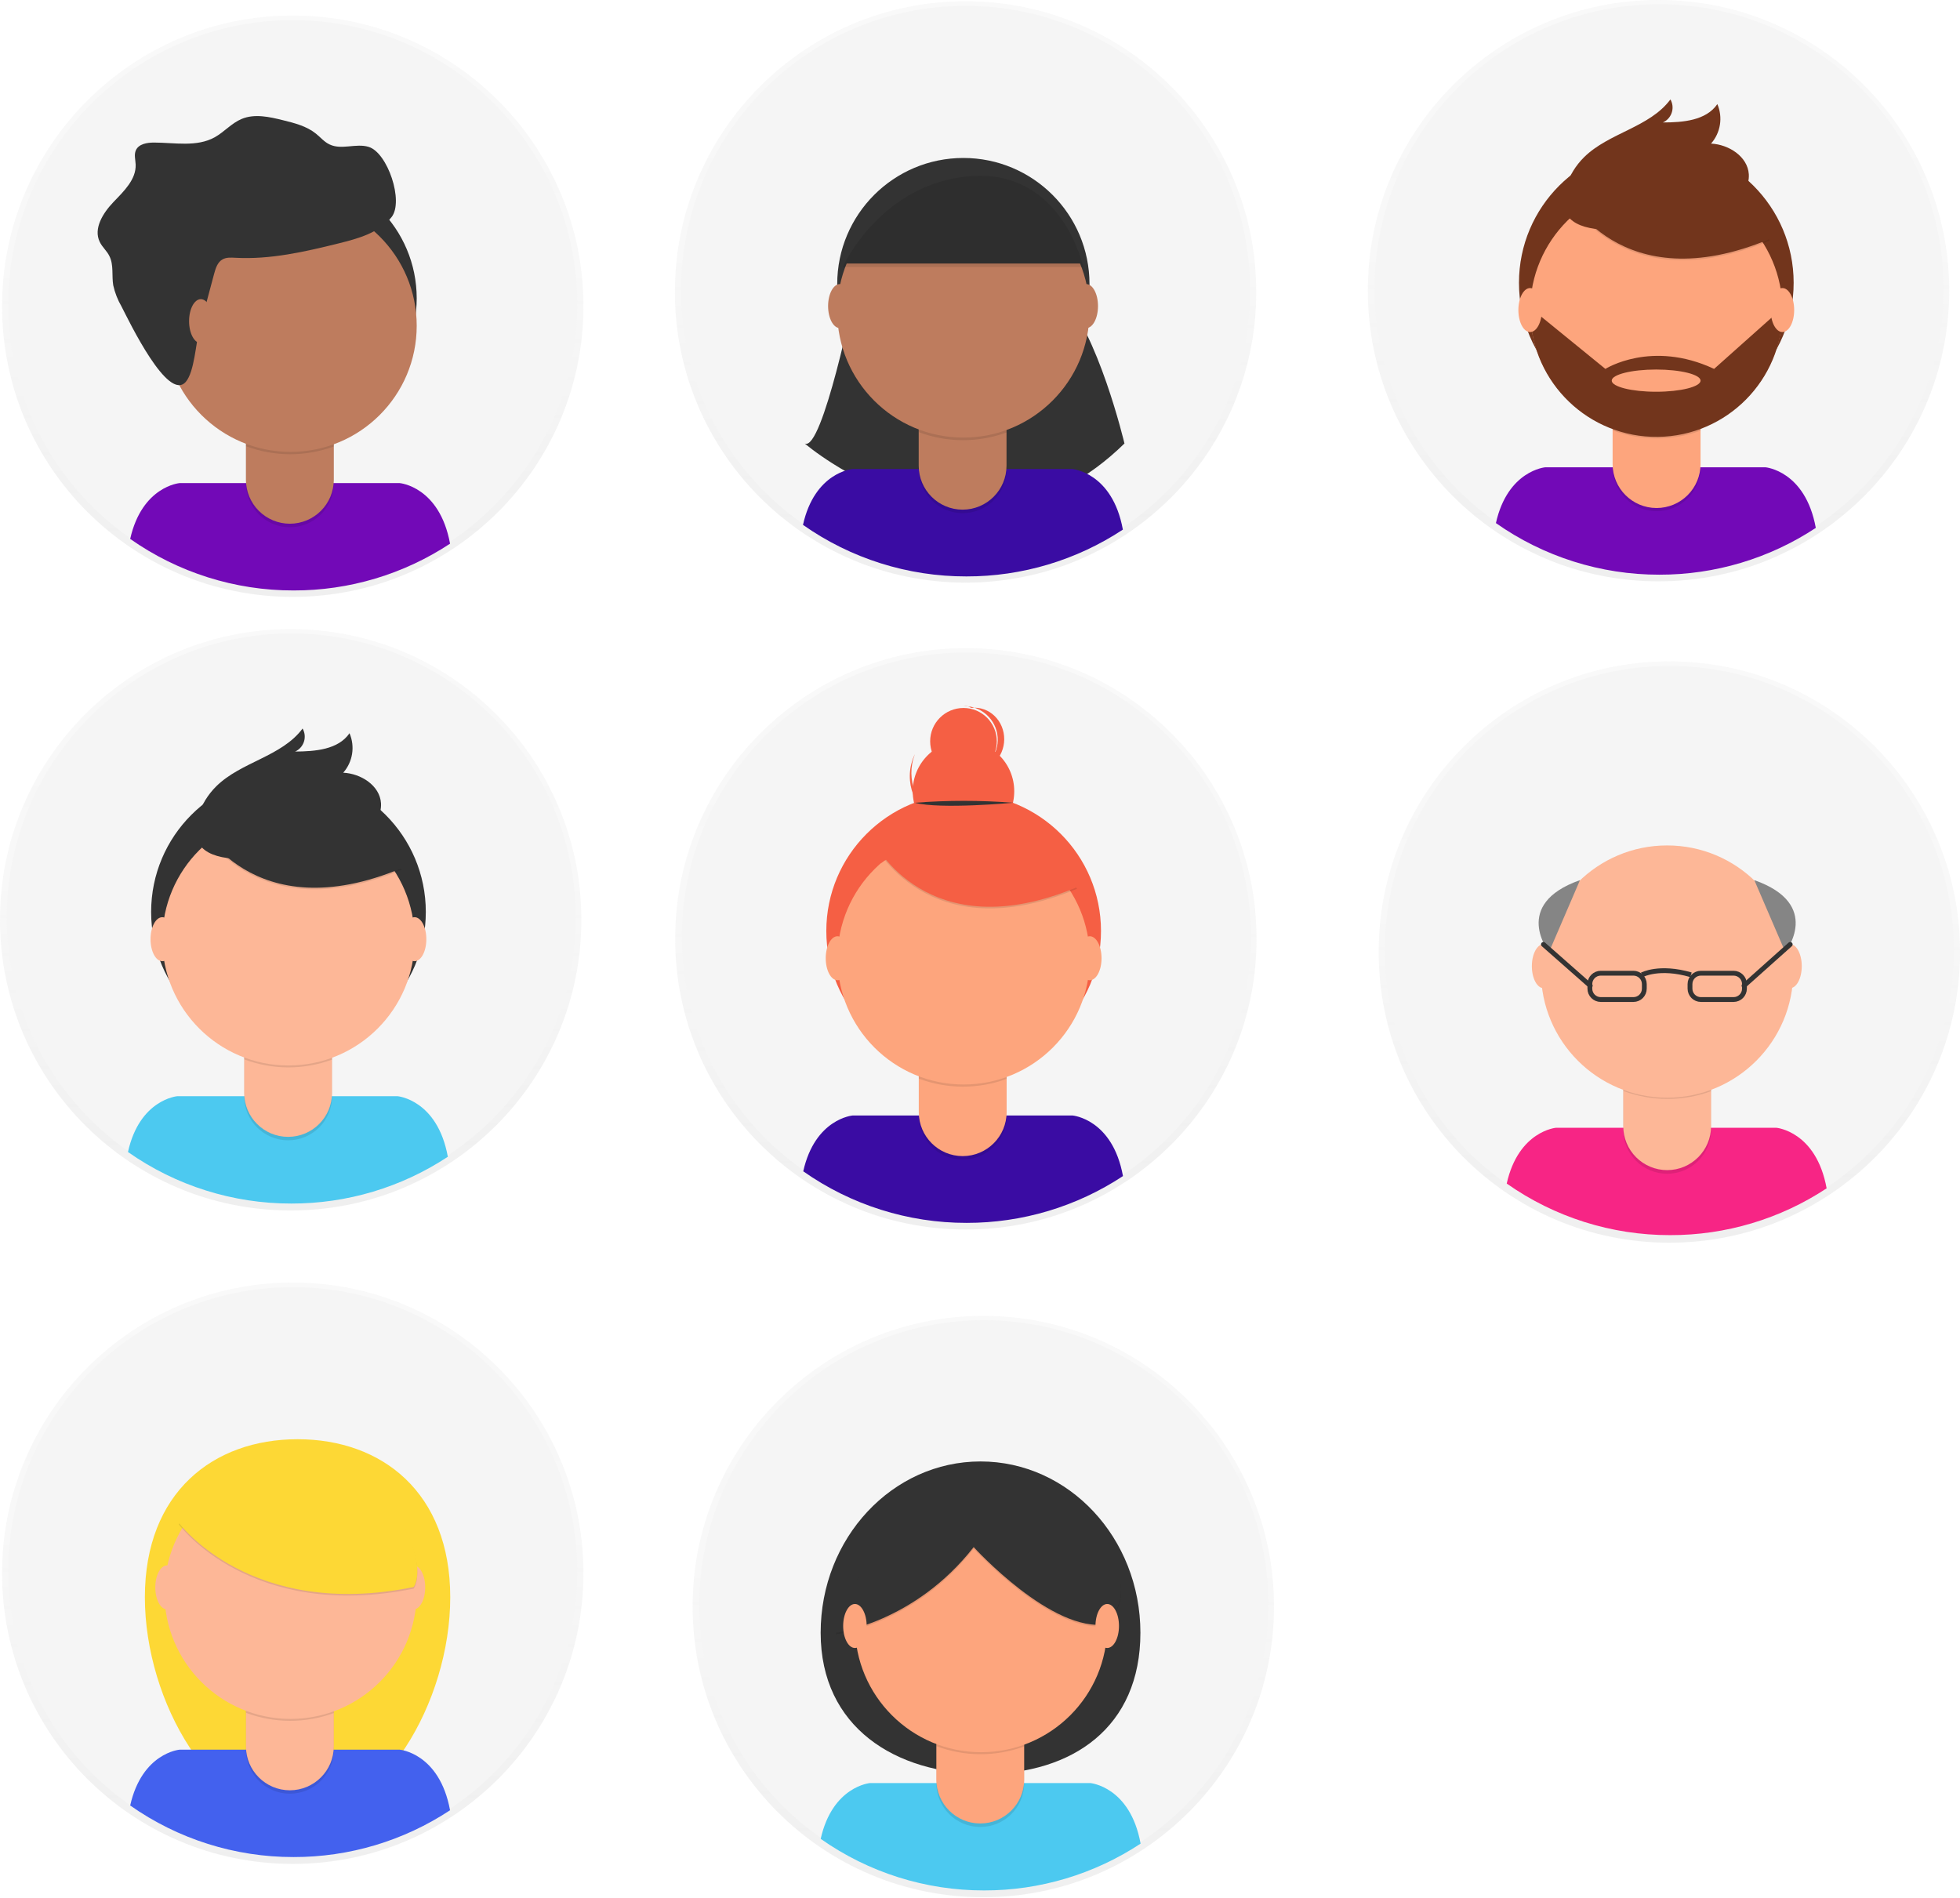
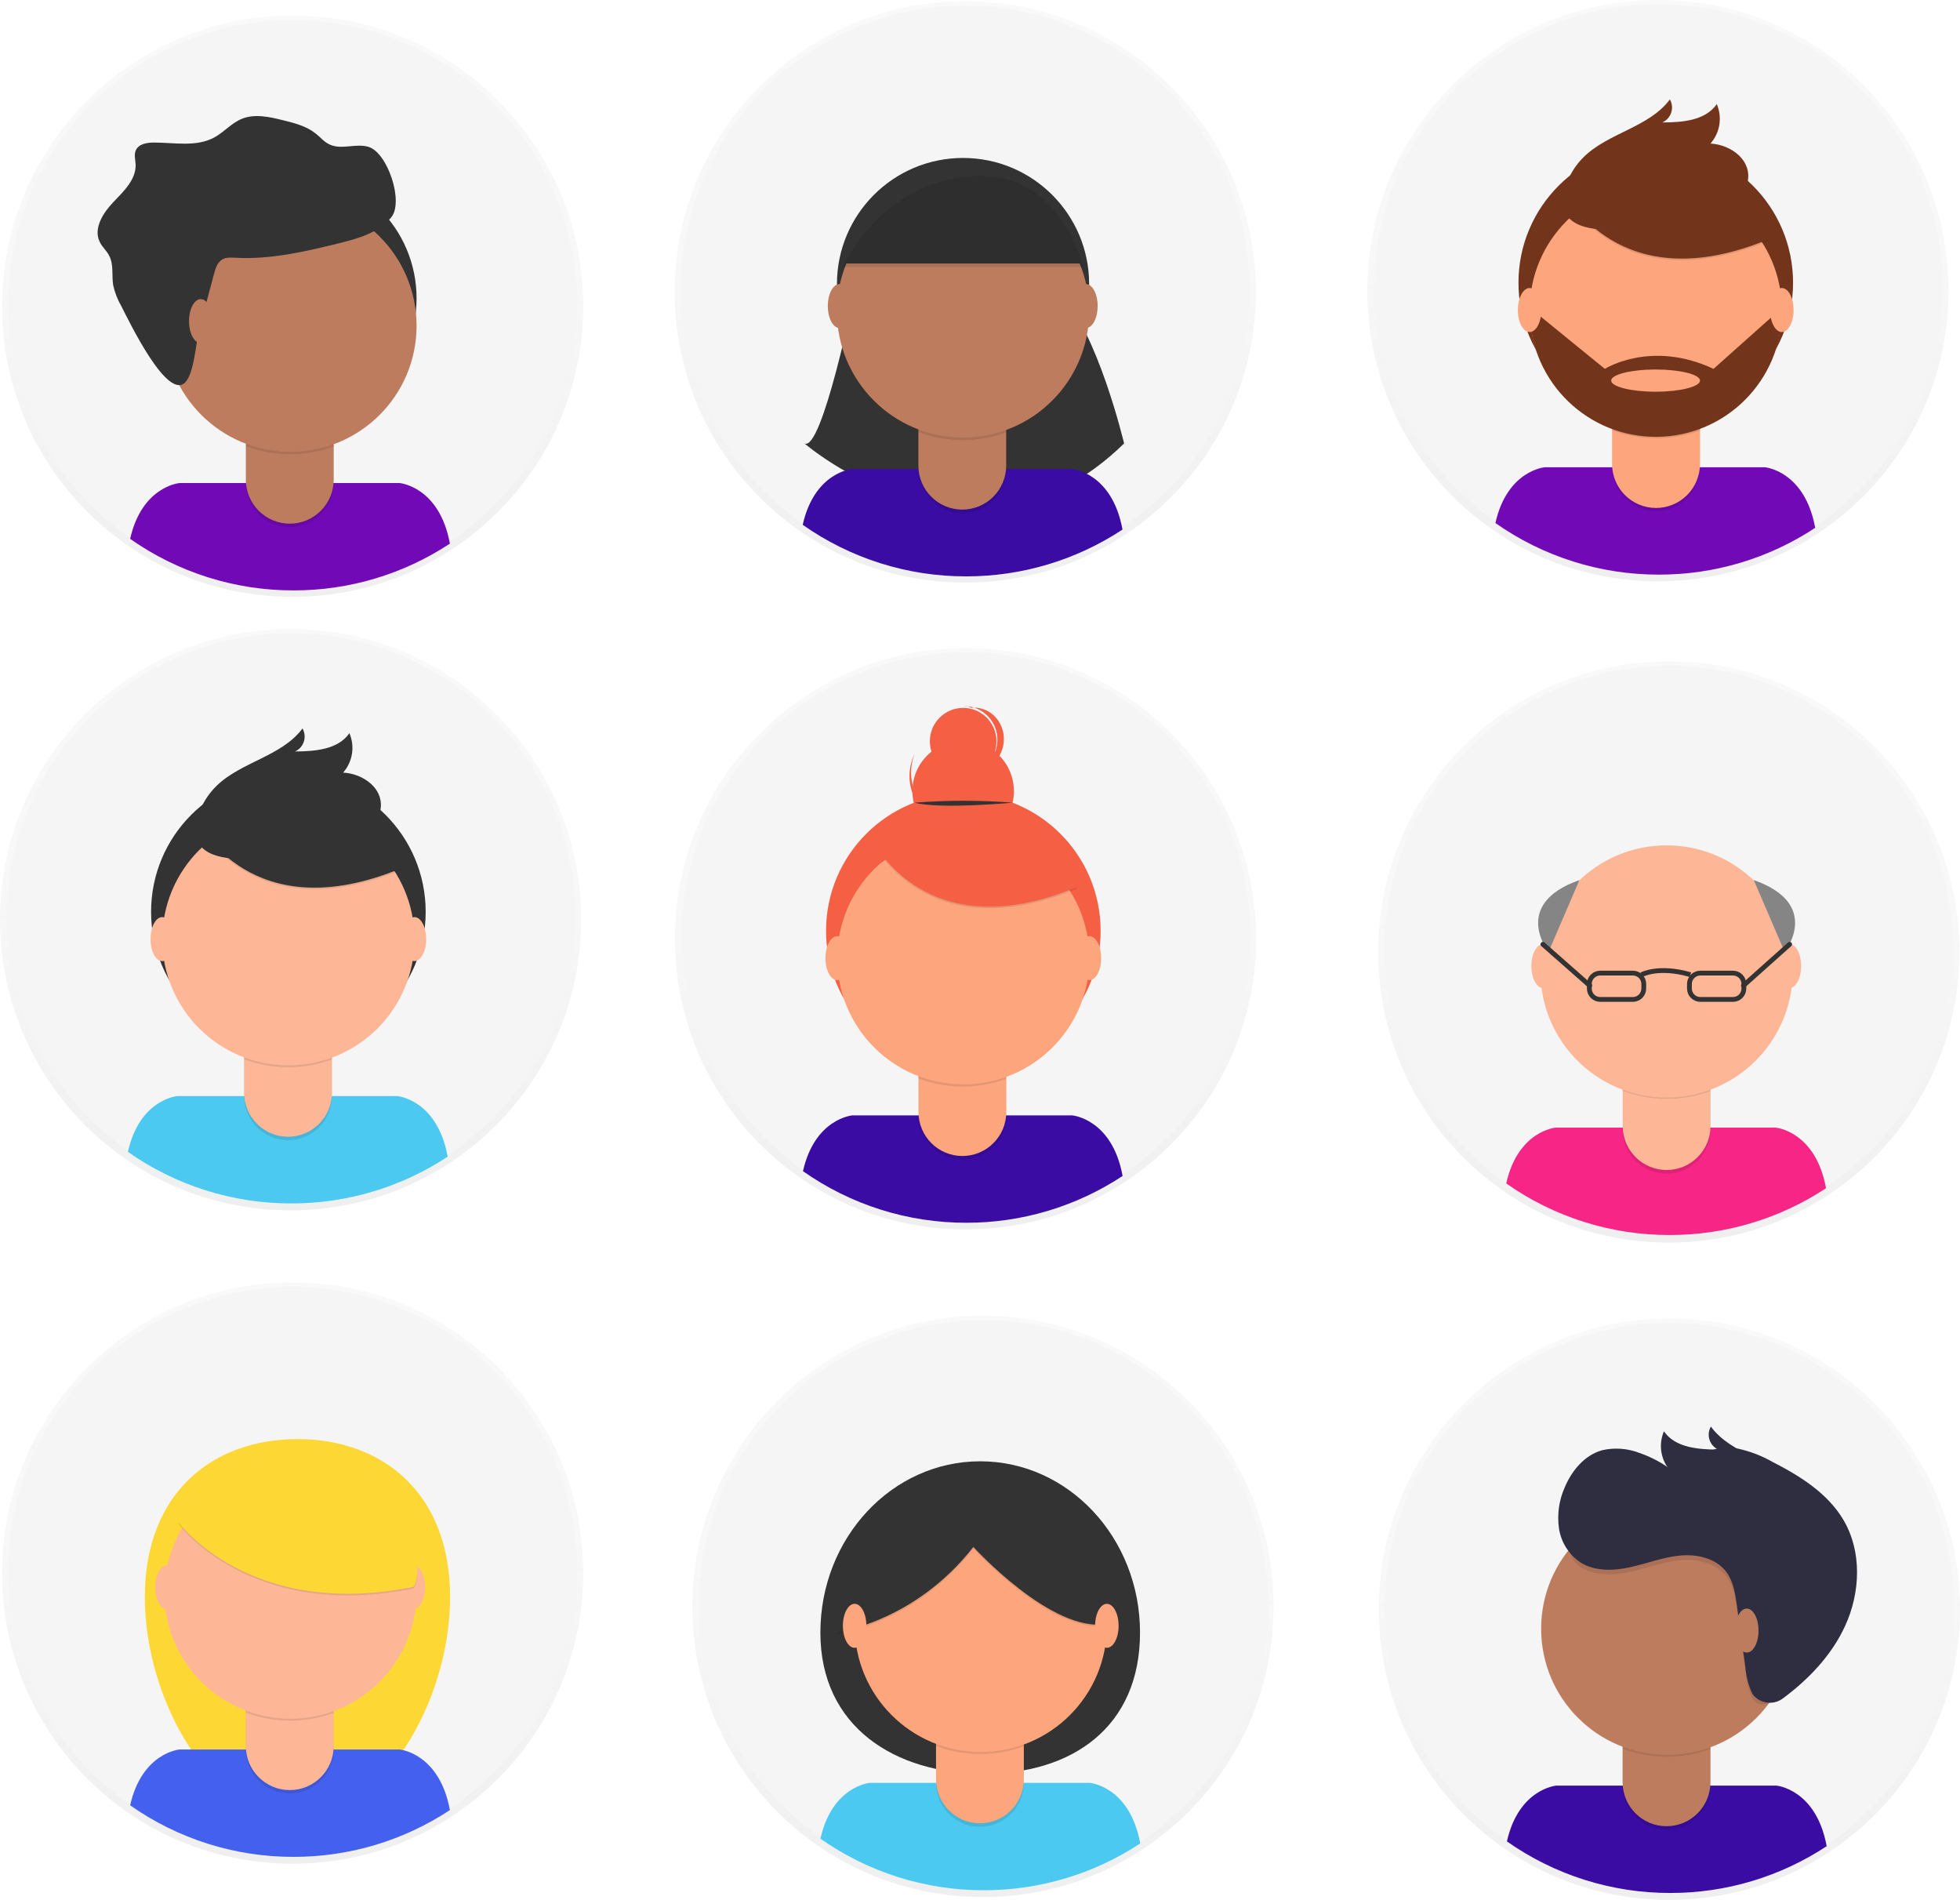
- <svg xmlns="http://www.w3.org/2000/svg" xmlns:xlink="http://www.w3.org/1999/xlink" viewBox="0 0 814.04 788">
+ <svg xmlns="http://www.w3.org/2000/svg" xmlns:xlink="http://www.w3.org/1999/xlink" viewBox="0 0 814.31 789.16">
  <defs>
-     <linearGradient id="linear-gradient" x1="-442.41" y1="2052.09" x2="-442.41" y2="2293.54" gradientTransform="matrix(1, 0, 0, -1, 564, 2300)" gradientUnits="userSpaceOnUse">
+     <linearGradient id="linear-gradient" x1="-442.41" y1="2038.09" x2="-442.41" y2="2279.54" gradientTransform="matrix(1, 0, 0, -1, 564, 2286)" gradientUnits="userSpaceOnUse">
      <stop offset="0" stop-color="gray" stop-opacity="0.25" />
      <stop offset="0.54" stop-color="gray" stop-opacity="0.12" />
      <stop offset="1" stop-color="gray" stop-opacity="0.1" />
    </linearGradient>
-     <linearGradient id="linear-gradient-2" x1="-162.85" y1="1789.34" x2="-162.85" y2="2030.79" xlink:href="#linear-gradient" />
-     <linearGradient id="linear-gradient-3" x1="-162.97" y1="2058.02" x2="-162.97" y2="2299.47" xlink:href="#linear-gradient" />
-     <linearGradient id="linear-gradient-4" x1="124.82" y1="2058.55" x2="124.82" y2="2300" xlink:href="#linear-gradient" />
-     <linearGradient id="linear-gradient-5" x1="-443.27" y1="1797.24" x2="-443.27" y2="2038.69" xlink:href="#linear-gradient" />
-     <linearGradient id="linear-gradient-6" x1="129.32" y1="1783.86" x2="129.32" y2="2025.31" xlink:href="#linear-gradient" />
-     <linearGradient id="linear-gradient-7" x1="-442.41" y1="1525.84" x2="-442.41" y2="1767.29" xlink:href="#linear-gradient" />
-     <linearGradient id="linear-gradient-8" x1="-155.61" y1="1512" x2="-155.61" y2="1753.45" xlink:href="#linear-gradient" />
+     <linearGradient id="linear-gradient-2" x1="-162.85" y1="1775.34" x2="-162.85" y2="2016.79" xlink:href="#linear-gradient" />
+     <linearGradient id="linear-gradient-3" x1="-162.97" y1="2044.02" x2="-162.97" y2="2285.47" xlink:href="#linear-gradient" />
+     <linearGradient id="linear-gradient-4" x1="124.82" y1="2044.55" x2="124.82" y2="2286" xlink:href="#linear-gradient" />
+     <linearGradient id="linear-gradient-5" x1="-443.27" y1="1783.24" x2="-443.27" y2="2024.69" xlink:href="#linear-gradient" />
+     <linearGradient id="linear-gradient-6" x1="129.32" y1="1769.86" x2="129.32" y2="2011.31" xlink:href="#linear-gradient" />
+     <linearGradient id="linear-gradient-7" x1="-442.41" y1="1511.84" x2="-442.41" y2="1753.29" xlink:href="#linear-gradient" />
+     <linearGradient id="linear-gradient-8" x1="129.59" y1="1496.84" x2="129.59" y2="1738.29" xlink:href="#linear-gradient" />
+     <linearGradient id="linear-gradient-9" x1="-155.61" y1="1498" x2="-155.61" y2="1739.45" xlink:href="#linear-gradient" />
  </defs>
  <g id="Layer_2" data-name="Layer 2">
    <g id="Layer_2-2" data-name="Layer 2">
      <g style="opacity:0.5">
        <circle cx="121.59" cy="127.18" r="120.73" style="fill:url(#linear-gradient)" />
      </g>
      <circle cx="121.59" cy="126.53" r="118.17" style="fill:#f5f5f5" />
      <path d="M121.92,245.24a117.61,117.61,0,0,0,65-19.43C182.53,202,166,200.65,166,200.65H74.59S59,201.93,54.07,223.83A117.61,117.61,0,0,0,121.92,245.24Z" style="fill:#7209b7" />
      <circle cx="120.68" cy="123.92" r="52.39" style="fill:#333" />
      <path d="M102.14,171.46h36.49v29.28A18.24,18.24,0,0,1,120.39,219h0a18.25,18.25,0,0,1-18.24-18.28h0V171.46Z" style="opacity:0.1;isolation:isolate" />
      <path d="M105.62,170h29.52a3.49,3.49,0,0,1,3.49,3.49h0v25.75a18.26,18.26,0,0,1-18.24,18.28h0a18.25,18.25,0,0,1-18.24-18.28h0V173.49A3.49,3.49,0,0,1,105.62,170Z" style="fill:#be7c5e" />
      <path d="M102.15,185.33a52.39,52.39,0,0,0,36.48.11V181H102.15Z" style="opacity:0.1;isolation:isolate" />
      <circle cx="120.68" cy="135.3" r="52.39" style="fill:#be7c5e" />
      <path d="M88.94,113.69c.62-2.26,1.39-4.75,3.42-5.92,1.6-.94,3.59-.8,5.45-.7,14.48.79,28.83-2.51,42.92-6,8.05-2,16.66-4.37,21.87-10.86S161,63.37,153.09,61c-5.21-1.59-11.25,1.38-16.19-1-2.19-1-3.81-3-5.71-4.51-3.88-3.12-8.87-4.38-13.7-5.57-5.65-1.4-11.76-2.76-17.12-.52C96.2,51.13,93.16,54.78,89.21,57c-7.51,4.17-16.66,2.23-25.27,2.21-2.91,0-6.37.58-7.53,3.25-.78,1.81-.16,3.87-.07,5.84.25,6.25-4.91,11.12-9.23,15.63s-8.41,11-5.68,16.55c1,2.14,3,3.75,4,5.87,1.87,3.66.93,8.09,1.6,12.14a30.51,30.51,0,0,0,3.41,8.75c3.21,6.25,19.33,39.9,26.73,31.35,3.59-4.17,4.17-16.21,5.62-21.63Q85.82,125.24,88.94,113.69Z" style="fill:#333" />
      <ellipse cx="83.41" cy="133.39" rx="4.88" ry="9.14" style="fill:#be7c5e" />
      <g style="opacity:0.5">
        <circle cx="401.15" cy="389.94" r="120.73" style="fill:url(#linear-gradient-2)" />
      </g>
      <circle cx="401.38" cy="389.17" r="118.17" style="fill:#f5f5f5" />
      <path d="M401.48,507.91a117.59,117.59,0,0,0,64.92-19.44c-4.35-23.79-20.93-25.16-20.93-25.16H354.13s-15.62,1.29-20.52,23.18A117.61,117.61,0,0,0,401.48,507.91Z" style="fill:#3a0ca3" />
      <circle cx="400.23" cy="386.68" r="57.04" style="fill:#f55f44" />
      <path d="M381.59,434.13h36.49v29.24a18.26,18.26,0,0,1-18.24,18.27h0a18.25,18.25,0,0,1-18.24-18.27h0V434.13Z" style="opacity:0.1;isolation:isolate" />
      <path d="M385.07,432.67h29.52a3.49,3.49,0,0,1,3.49,3.49h0v25.75a18.26,18.26,0,0,1-18.24,18.27h0a18.25,18.25,0,0,1-18.24-18.27h0V436.16a3.48,3.48,0,0,1,3.48-3.49h0Z" style="fill:#fda57d" />
      <path d="M381.6,448a52.39,52.39,0,0,0,36.48.1v-4.49H381.6Z" style="opacity:0.1;isolation:isolate" />
      <circle cx="400.23" cy="398.05" r="52.39" style="fill:#fda57d" />
      <circle cx="400.16" cy="328.65" r="21.08" style="fill:#f55f44" />
      <circle cx="400.16" cy="307.89" r="13.84" style="fill:#f55f44" />
      <path d="M391,340.22a21.08,21.08,0,0,1-11-27c-.15.29-.29.59-.43.89a21.09,21.09,0,0,0,38.48,17.26c.14-.3.26-.6.39-.91A21.09,21.09,0,0,1,391,340.22Z" style="fill:#f55f44" />
      <path d="M362.93,350.4S385,395.2,447.3,369.15l-14.5-22.74-25.7-9.23Z" style="opacity:0.1;isolation:isolate" />
      <path d="M362.93,349.74S385,394.53,447.3,368.49l-14.5-22.74-25.7-9.23Z" style="fill:#f55f44" />
      <path d="M379.94,333.42a262.26,262.26,0,0,1,40.81,0S390.6,336.23,379.94,333.42Z" style="fill:#333" />
      <path d="M403.32,294a3.87,3.87,0,0,0-3.12-.73h.8a14,14,0,0,1,13.39,14.4,13.85,13.85,0,0,1-11.31,13.16,13.84,13.84,0,0,0,14-13.71c.07-7.64-6.07-13.89-13.71-13.12Z" style="fill:#f55f44" />
      <ellipse cx="347.83" cy="398" rx="4.88" ry="9.14" style="fill:#fda57d" />
      <ellipse cx="452.62" cy="398" rx="4.88" ry="9.14" style="fill:#fda57d" />
      <polygon points="359.62 351.06 369.84 345.79 372.14 354.24 365.88 358.5 359.62 351.06" style="fill:#f55f44" />
      <g style="opacity:0.5">
        <circle cx="401.03" cy="121.26" r="120.73" style="fill:url(#linear-gradient-3)" />
      </g>
      <circle cx="401.03" cy="120.6" r="118.17" style="fill:#f5f5f5" />
      <path d="M354.94,121.85s-13.4,66-20.71,62.35c0,0,70.52,60.92,132.79,0,0,0-11-46.52-26.8-62.35Z" style="fill:#333" />
      <path d="M401.36,239.41a117.67,117.67,0,0,0,65-19.44c-4.36-23.79-20.93-25.16-20.93-25.16H354S338.39,196.09,333.5,218A117.58,117.58,0,0,0,401.36,239.41Z" style="fill:#3a0ca3" />
      <circle cx="400.11" cy="118" r="52.39" style="fill:#333" />
      <path d="M381.55,165.63h36.53v29.24a18.27,18.27,0,0,1-18.23,18.27h0a18.26,18.26,0,0,1-18.25-18.27V165.63Z" style="opacity:0.1;isolation:isolate" />
      <path d="M385,164.17h29.55a3.49,3.49,0,0,1,3.49,3.49h0v25.75a18.27,18.27,0,0,1-18.23,18.27h0a18.26,18.26,0,0,1-18.25-18.27h0V167.65A3.48,3.48,0,0,1,385,164.17Z" style="fill:#be7c5e" />
      <path d="M381.6,179.5a52.39,52.39,0,0,0,36.48.1v-4.49H381.6Z" style="opacity:0.1;isolation:isolate" />
      <circle cx="400.11" cy="129.36" r="52.39" style="fill:#be7c5e" />
      <path d="M350,109.44h99.9s-8.53-40.33-46.29-37.76S350,109.44,350,109.44Z" style="fill:#333" />
      <ellipse cx="348.81" cy="127.13" rx="4.88" ry="9.14" style="fill:#be7c5e" />
      <ellipse cx="451.15" cy="127.13" rx="4.88" ry="9.14" style="fill:#be7c5e" />
      <path d="M350,110.9h99.9s-8.53-40.33-46.29-37.76S350,110.9,350,110.9Z" style="opacity:0.1;isolation:isolate" />
      <g style="opacity:0.5">
        <circle cx="688.82" cy="120.73" r="120.73" style="fill:url(#linear-gradient-4)" />
      </g>
      <circle cx="689.05" cy="119.94" r="118.17" style="fill:#f5f5f5" />
      <path d="M689.15,238.69a117.56,117.56,0,0,0,65-19.44c-4.36-23.8-20.93-25.17-20.93-25.17H641.82s-15.63,1.28-20.53,23.18A117.66,117.66,0,0,0,689.15,238.69Z" style="fill:#7209b7" />
      <circle cx="687.91" cy="117.45" r="57.04" style="fill:#72351c" />
      <path d="M669.79,164.9h36.49v29.16a18.22,18.22,0,0,1-18.21,18.26h0A18.23,18.23,0,0,1,669.8,194.1V164.9Z" style="opacity:0.1;isolation:isolate" />
      <path d="M673.27,163.44h29.52a3.49,3.49,0,0,1,3.49,3.49v25.75A18.26,18.26,0,0,1,688,211h0a18.26,18.26,0,0,1-18.24-18.27V166.93a3.48,3.48,0,0,1,3.48-3.49Z" style="fill:#fda57d" />
      <path d="M669.8,178.77a52.39,52.39,0,0,0,36.48.1v-4.49H669.8Z" style="opacity:0.1;isolation:isolate" />
      <circle cx="687.91" cy="128.83" r="52.39" style="fill:#fda57d" />
      <path d="M650.6,81.18S672.67,126,735,99.93l-14.5-22.74L694.78,68Z" style="opacity:0.1;isolation:isolate" />
      <path d="M650.6,80.53S672.67,125.32,735,99.28l-14.5-22.74-25.7-9.23Z" style="fill:#72351c" />
      <path d="M650.4,77.49a30.25,30.25,0,0,1,7.5-12.19c10.3-10.19,27.2-12.34,35.87-24a6.78,6.78,0,0,1-2.52,9.25c-.2.11-.4.22-.61.31,8.33,0,17.93-.78,22.62-7.62a15.54,15.54,0,0,1-2.62,16.4C718,60,725.85,65,726.33,72.36c.31,4.89-2.75,9.53-6.78,12.34s-8.89,4.08-13.68,5.12C691.89,92.94,641.27,105.87,650.4,77.49Z" style="fill:#72351c" />
      <path d="M740.3,129.14h-1.39l-27,24.08c-26-12.19-45.15,0-45.15,0l-28.33-23.07-2.86.36a52.39,52.39,0,0,0,104.76-1.34Zm-52.46,33.57c-10.19,0-18.45-2.09-18.45-4.62s8.26-4.61,18.45-4.61,18.45,2.08,18.45,4.61-8.26,4.62-18.46,4.62Z" style="fill:#72351c" />
      <ellipse cx="635.5" cy="128.78" rx="4.88" ry="9.14" style="fill:#fda57d" />
      <ellipse cx="740.29" cy="128.78" rx="4.88" ry="9.14" style="fill:#fda57d" />
      <g style="opacity:0.5">
        <circle cx="120.73" cy="382.03" r="120.73" style="fill:url(#linear-gradient-5)" />
      </g>
      <circle cx="120.95" cy="381.26" r="118.17" style="fill:#f5f5f5" />
      <path d="M121.06,499.88A117.6,117.6,0,0,0,186,480.45c-4.35-23.8-20.93-25.16-20.93-25.16H73.67S58,456.57,53.15,478.47A117.63,117.63,0,0,0,121.06,499.88Z" style="fill:#4cc9f0" />
      <circle cx="119.81" cy="378.77" r="57.04" style="fill:#333" />
      <path d="M101.41,426.1H137.9v29.28a18.24,18.24,0,0,1-18.24,18.24h0a18.26,18.26,0,0,1-18.24-18.28h0V426.1Z" style="opacity:0.1;isolation:isolate" />
      <path d="M105.07,424.64h29.35a3.49,3.49,0,0,1,3.48,3.49h0v25.81a18.24,18.24,0,0,1-18.24,18.24h0a18.25,18.25,0,0,1-18.24-18.26h0V428.12a3.49,3.49,0,0,1,3.49-3.49h.16Z" style="fill:#fdb797" />
      <path d="M101.42,440a52.39,52.39,0,0,0,36.48.1v-4.52H101.42Z" style="opacity:0.1;isolation:isolate" />
      <circle cx="119.81" cy="390.15" r="52.39" style="fill:#fdb797" />
      <path d="M82.5,342.49s22.08,44.79,84.38,18.75l-14.5-22.74-25.7-9.23Z" style="opacity:0.1;isolation:isolate" />
      <path d="M82.5,341.83s22.08,44.79,84.38,18.75l-14.5-22.74-25.7-9.23Z" style="fill:#333" />
      <path d="M82.31,338.79a30.18,30.18,0,0,1,7.5-12.2c10.3-10.19,27.2-12.33,35.86-24a6.79,6.79,0,0,1-2.51,9.26c-.2.11-.4.21-.61.3,8.33-.05,17.93-.78,22.61-7.61a15.55,15.55,0,0,1-2.61,16.4c7.35.33,15.21,5.32,15.69,12.67.31,4.9-2.75,9.53-6.78,12.35s-8.9,4.09-13.69,5.15C123.79,354.26,73.18,367.19,82.31,338.79Z" style="fill:#333" />
      <ellipse cx="67.4" cy="390.09" rx="4.88" ry="9.14" style="fill:#fdb797" />
      <ellipse cx="172.19" cy="390.09" rx="4.88" ry="9.14" style="fill:#fdb797" />
      <g style="opacity:0.5">
        <circle cx="693.32" cy="395.42" r="120.73" style="fill:url(#linear-gradient-6)" />
      </g>
      <circle cx="693.32" cy="394.76" r="118.17" style="fill:#f5f5f5" />
      <path d="M693.65,513a117.56,117.56,0,0,0,65-19.44c-4.35-23.79-20.93-25.16-20.93-25.16H646.31s-15.63,1.28-20.53,23.18A117.61,117.61,0,0,0,693.65,513Z" style="fill:#f72585" />
      <path d="M674.18,440h36.48v29.24a18.26,18.26,0,0,1-18.24,18.27h0a18.24,18.24,0,0,1-18.24-18.26h0V440Z" style="opacity:0.1;isolation:isolate" />
      <path d="M677.66,438.51h29.51a3.49,3.49,0,0,1,3.49,3.49v25.75A18.26,18.26,0,0,1,692.42,486h0a18.24,18.24,0,0,1-18.24-18.26h0V442a3.48,3.48,0,0,1,3.48-3.49Z" style="fill:#fdb797" />
      <path d="M674.18,453.11a52.39,52.39,0,0,0,36.48.1v-4.49H674.18Z" style="opacity:0.1;isolation:isolate" />
      <circle cx="692.4" cy="403.53" r="52.39" style="fill:#fdb797" />
      <ellipse cx="641.1" cy="401.29" rx="4.88" ry="9.14" style="fill:#fdb797" />
      <ellipse cx="743.44" cy="401.29" rx="4.88" ry="9.14" style="fill:#fdb797" />
      <rect x="660.31" y="404.21" width="22.62" height="10.94" rx="4.53" style="fill:none;stroke:#333;stroke-miterlimit:10;stroke-width:2px" />
      <rect x="701.9" y="404.21" width="22.62" height="10.94" rx="4.53" style="fill:none;stroke:#333;stroke-miterlimit:10;stroke-width:2px" />
      <path d="M682,404.87s7.1-3.86,20.31,0" style="fill:none;stroke:#333;stroke-miterlimit:10;stroke-width:2px" />
      <path d="M728.62,365.56l12.86,29.87S757.2,375.61,728.62,365.56Z" style="fill:#858585" />
      <line x1="724.33" y1="409.39" x2="743.52" y2="392.25" style="fill:none;stroke:#333;stroke-linecap:round;stroke-linejoin:round;stroke-width:2px" />
      <path d="M656.2,365.56l-12.85,29.87S627.63,375.61,656.2,365.56Z" style="fill:#858585" />
      <line x1="660.48" y1="409.39" x2="641.03" y2="392.25" style="fill:none;stroke:#333;stroke-linecap:round;stroke-linejoin:round;stroke-width:2px" />
      <g style="opacity:0.5">
        <circle cx="121.59" cy="653.43" r="120.73" style="fill:url(#linear-gradient-7)" />
      </g>
      <circle cx="121.59" cy="652.77" r="118.17" style="fill:#f5f5f5" />
      <path d="M187,663.4c0,43.52-28.4,92-63.43,92s-63.4-48.45-63.4-92,28.4-65.63,63.43-65.63S187,619.89,187,663.4Z" style="fill:#fdd835" />
      <path d="M121.92,771.31a117.62,117.62,0,0,0,65-19.44C182.53,728.08,166,726.71,166,726.71H74.59S59,728,54.07,749.89A117.69,117.69,0,0,0,121.92,771.31Z" style="fill:#4361ee" />
      <path d="M102.14,697.53h36.49v29.24A18.26,18.26,0,0,1,120.39,745h0a18.25,18.25,0,0,1-18.24-18.27V697.53Z" style="opacity:0.1;isolation:isolate" />
      <path d="M105.62,696.07h29.52a3.49,3.49,0,0,1,3.49,3.49v25.75a18.26,18.26,0,0,1-18.24,18.27h0a18.25,18.25,0,0,1-18.24-18.27V699.56A3.48,3.48,0,0,1,105.62,696.07Z" style="fill:#fdb797" />
      <path d="M102.15,711.4a52.39,52.39,0,0,0,36.48.1V707H102.15Z" style="opacity:0.1;isolation:isolate" />
      <circle cx="120.68" cy="661.55" r="52.39" style="fill:#fdb797" />
      <ellipse cx="69.38" cy="659.31" rx="4.88" ry="9.14" style="fill:#fdb797" />
      <ellipse cx="171.72" cy="659.31" rx="4.88" ry="9.14" style="fill:#fdb797" />
      <path d="M74.26,633.13s29.62,40.53,97.54,26.69c0,0,7.58-9.23-10.87-37.57S91.07,598.53,74.26,633.13Z" style="opacity:0.1;isolation:isolate" />
      <path d="M74.26,632.47S103.88,673,171.8,659.16c0,0,7.58-9.23-10.87-37.56S91.07,597.88,74.26,632.47Z" style="fill:#fdd835" />
      <g style="opacity:0.5">
-         <circle cx="408.39" cy="667.27" r="120.73" style="fill:url(#linear-gradient-8)" />
+         <circle cx="693.59" cy="668.43" r="120.73" style="fill:url(#linear-gradient-8)" />
+       </g>
+       <circle cx="693.59" cy="667.77" r="118.17" style="fill:#f5f5f5" />
+       <path d="M693.92,786.31a117.62,117.62,0,0,0,65-19.44C754.53,743.08,738,741.71,738,741.71H646.59S631,743,626.07,764.89A117.69,117.69,0,0,0,693.92,786.31Z" style="fill:#3a0ca3" />
+       <path d="M674.14,712.53h36.49v29.24A18.26,18.26,0,0,1,692.39,760h0a18.25,18.25,0,0,1-18.24-18.27V712.53Z" style="opacity:0.1;isolation:isolate" />
+       <path d="M677.62,711.07h29.52a3.49,3.49,0,0,1,3.49,3.49v25.75a18.26,18.26,0,0,1-18.24,18.27h0a18.25,18.25,0,0,1-18.24-18.27V714.56A3.48,3.48,0,0,1,677.62,711.07Z" style="fill:#be7c5e" />
+       <path d="M674.15,726.4a52.39,52.39,0,0,0,36.48.1V722H674.15Z" style="opacity:0.1;isolation:isolate" />
+       <circle cx="692.68" cy="676.55" r="52.39" style="fill:#be7c5e" />
+       <g style="opacity:0.5">
+         <circle cx="408.39" cy="667.27" r="120.73" style="fill:url(#linear-gradient-9)" />
      </g>
      <circle cx="408.63" cy="666.5" r="118.17" style="fill:#f5f5f5" />
      <path d="M473.64,678.15c0,39.32-28.24,58.66-64.92,58.66s-67.88-19.34-67.88-58.66S370.57,607,407.24,607,473.64,638.8,473.64,678.15Z" style="fill:#333" />
      <path d="M408.72,785.17a117.59,117.59,0,0,0,65-19.44c-4.35-23.79-20.93-25.16-20.93-25.16H361.38s-15.62,1.29-20.52,23.18A117.58,117.58,0,0,0,408.72,785.17Z" style="fill:#4cc9f0" />
      <path d="M388.92,711.39h36.45v29.17a18.21,18.21,0,0,1-18.18,18.25h-.08a18.22,18.22,0,0,1-18.22-18.22v-29.2Z" style="opacity:0.1;isolation:isolate" />
      <path d="M392.39,709.93h29.5a3.48,3.48,0,0,1,3.48,3.49V739.1a18.26,18.26,0,0,1-18.25,18.26h0a18.24,18.24,0,0,1-18.23-18.24V713.4a3.48,3.48,0,0,1,3.48-3.48Z" style="fill:#fda57d" />
      <path d="M388.89,725.26a52.39,52.39,0,0,0,36.48.1v-4.49H388.89Z" style="opacity:0.1;isolation:isolate" />
      <circle cx="407.48" cy="675.38" r="52.39" style="fill:#fda57d" />
      <path d="M347.1,678.81s32.63-4,57.3-35.59c0,0,32.62,35.92,55.35,32,0,0,13.18-13.84,0-27.68s-23.39-31.3-40.85-29S380,621.79,370.79,630,347.1,678.81,347.1,678.81Z" style="opacity:0.1;isolation:isolate" />
      <path d="M347.1,678.15s32.63-4,57.3-35.58c0,0,32.62,35.91,55.35,32,0,0,13.18-13.85,0-27.68s-23.39-31.31-40.85-29-38.85,3.25-48.07,11.58S347.1,678.15,347.1,678.15Z" style="fill:#333" />
      <ellipse cx="355.07" cy="675.34" rx="4.88" ry="9.14" style="fill:#fda57d" />
      <ellipse cx="459.86" cy="675.34" rx="4.88" ry="9.14" style="fill:#fda57d" />
+       <path d="M729,706.71c3.19,3.14,7.82,0,11.39-2.71,10.75-8,18.42-16.91,24-29,6.4-13.86,9.26-28.38,1.55-41.55-6.52-11.13-18-18.31-29.51-24.21a52.09,52.09,0,0,0-14.25-5.49,20.23,20.23,0,0,0-14.76,2.38,12.75,12.75,0,0,0-5.75,13.16,48,48,0,0,0-20.48-13.75,26.54,26.54,0,0,0-15.64-1.13c-7.28,2.06-12.6,8.53-15.51,15.52-2.35,5.32-.47,10.32.35,16.07s1.47,11.81,6.35,15c6,3.73,13.7,3.46,20.62,1.94s13.6-4.17,20.65-4.84,14.9,1.09,19.19,6.72c3,4,3.79,9.15,4.47,14.09l3.53,25.69a31.2,31.2,0,0,0,2.8,10.73A6.24,6.24,0,0,0,729,706.71Z" style="opacity:0.1;isolation:isolate" />
+       <path d="M729,704.71a9,9,0,0,0,11.78.75c10.74-8,20.18-17.88,25.76-30,6.4-13.86,7.11-30.87-.6-44-6.52-11.13-18-18.31-29.51-24.21a52.09,52.09,0,0,0-14.25-5.49,20.23,20.23,0,0,0-14.76,2.38,12.75,12.75,0,0,0-5.75,13.16,48,48,0,0,0-20.48-13.75,26.54,26.54,0,0,0-15.64-1.13c-7.28,2.06-12.6,8.53-15.51,15.52a31.07,31.07,0,0,0-2.34,16.94,20.69,20.69,0,0,0,9,14.17c6,3.73,13.7,3.46,20.62,1.94s13.6-4.17,20.65-4.84,14.9,1.09,19.19,6.72c3,4,3.79,9.15,4.47,14.09l3.53,25.69a31.2,31.2,0,0,0,2.8,10.73A6.24,6.24,0,0,0,729,704.71Z" style="fill:#2f2e41" />
+       <ellipse cx="725.72" cy="677.31" rx="4.88" ry="9.14" style="fill:#be7c5e" />
+       <path d="M754.17,628.79a30.29,30.29,0,0,0-7.5-12.2c-10.31-10.19-27.2-12.33-35.87-24a6.79,6.79,0,0,0,2.52,9.26c.19.11.4.21.6.3-8.33-.05-17.92-.78-22.61-7.61a15.55,15.55,0,0,0,2.61,16.4c-7.35.33-15.21,5.32-15.68,12.67-.32,4.9,2.75,9.53,6.78,12.35s8.89,4.09,13.69,5.15C712.69,644.26,763.29,657.19,754.17,628.79Z" style="fill:#2f2e41" />
    </g>
  </g>
</svg>
